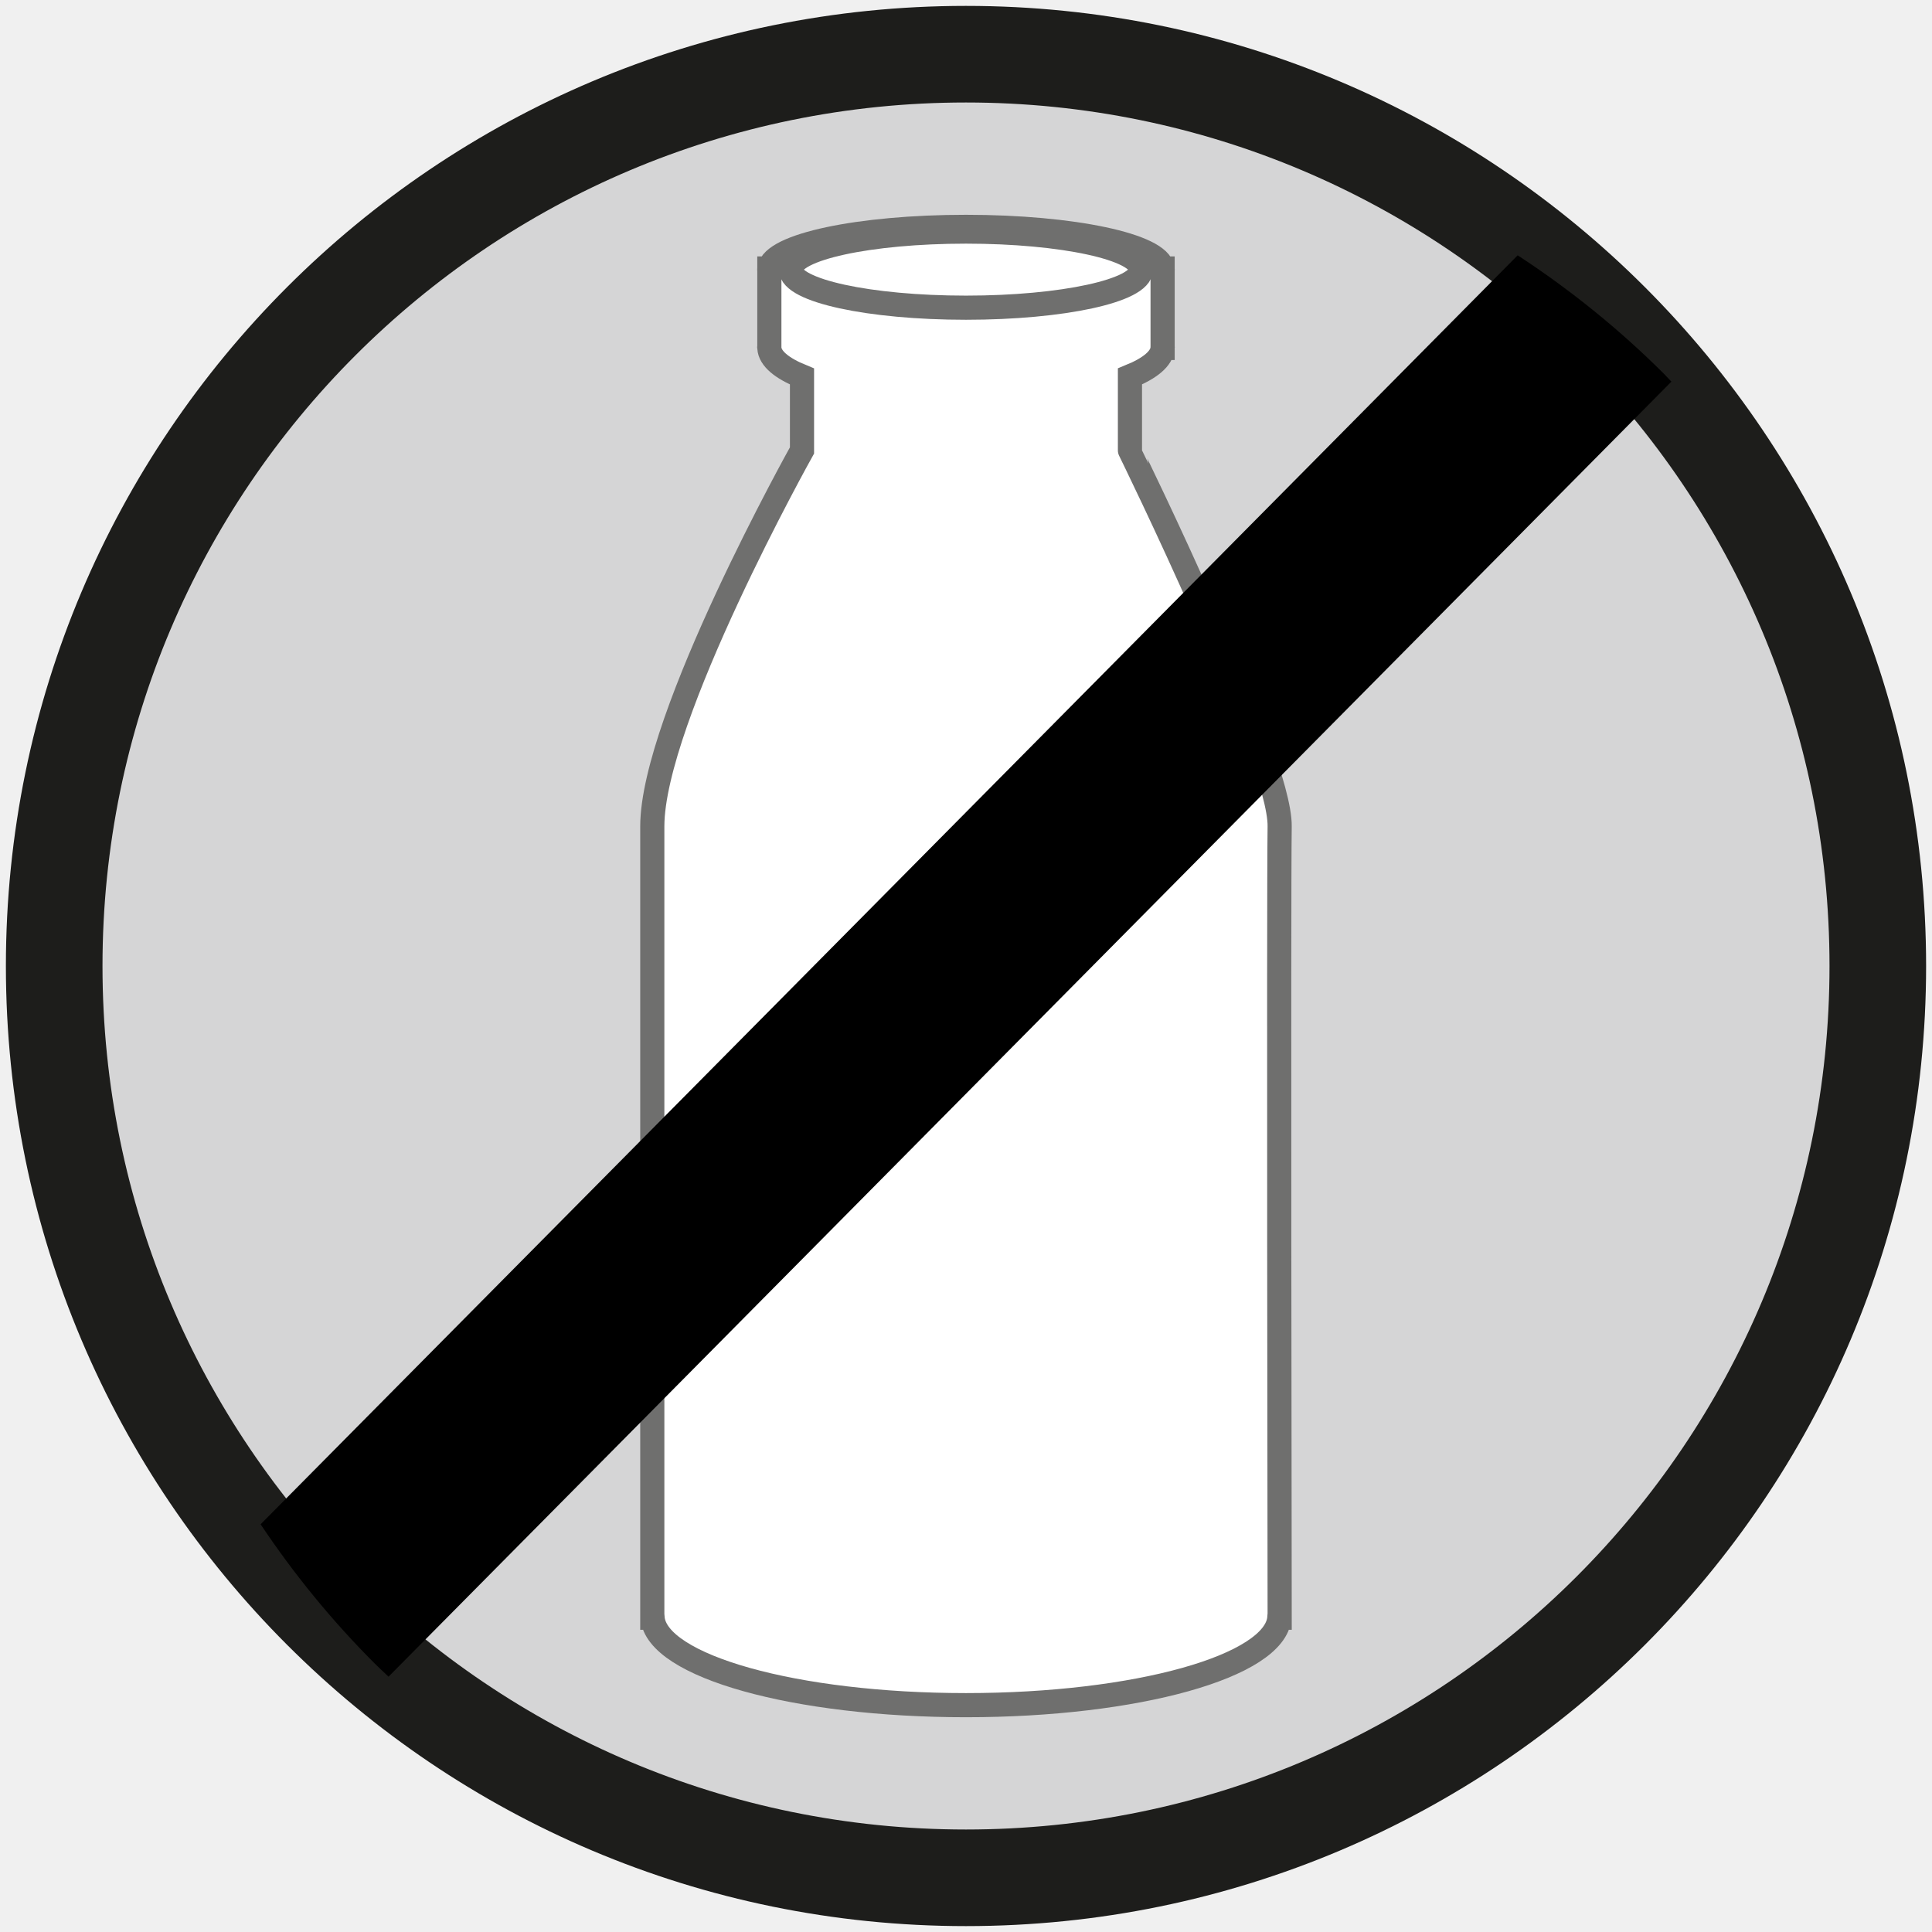
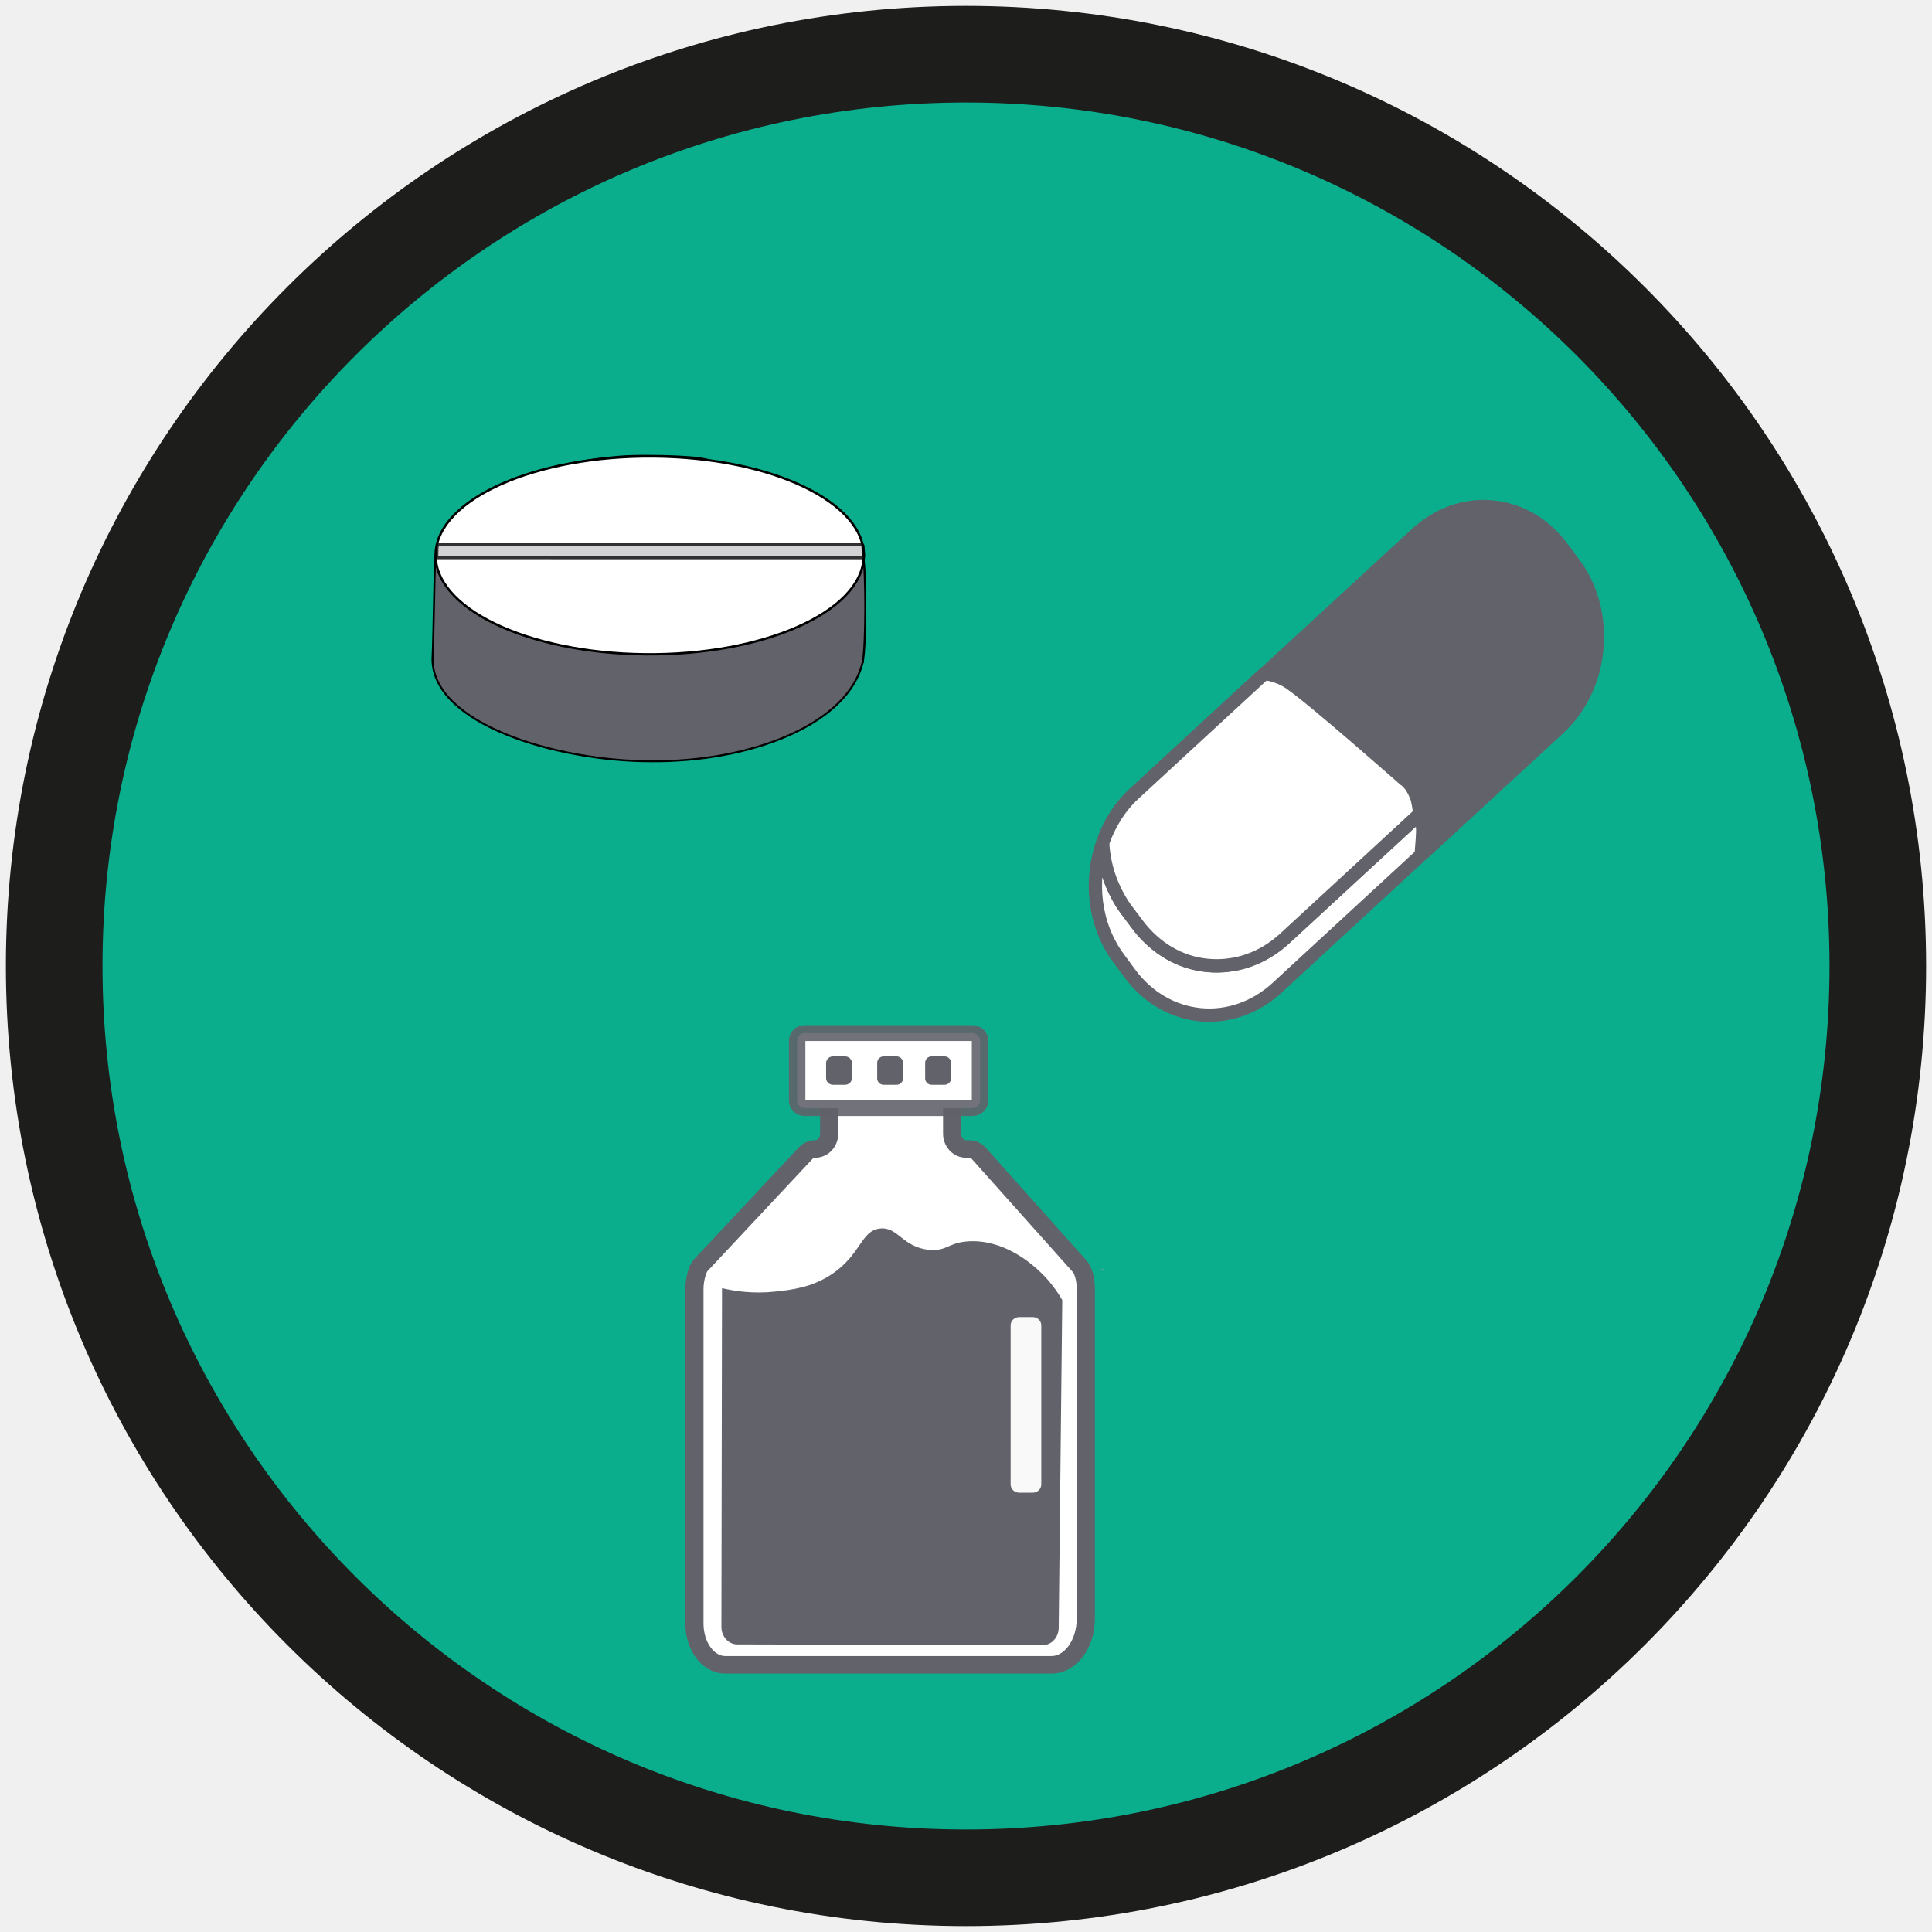
<svg xmlns="http://www.w3.org/2000/svg" version="1.1" id="Ebene_1" x="0px" y="0px" width="80px" height="80px" viewBox="0 0 80 80" enable-background="new 0 0 80 80" xml:space="preserve">
-   <path fill="#D5D5D6" stroke="#1D1D1B" stroke-width="4" stroke-miterlimit="10" d="M66.697,13.303  C59.865,6.47,50.426,2.244,39.998,2.244C19.148,2.244,2.244,19.148,2.244,40c0,10.426,4.227,19.863,11.059,26.695  c6.832,6.834,16.271,11.061,26.695,11.061c20.854,0,37.758-16.904,37.758-37.756C77.756,29.574,73.529,20.135,66.697,13.303z" />
-   <g>
-     <path fill="#FFFFFF" stroke="#6F6F6E" stroke-miterlimit="10" d="M52.988,34.22c-0.045,2.851,0,32.766,0,32.766h-0.012   c-0.168,2.008-5.912,3.621-12.977,3.621c-7.066,0-12.809-1.613-12.979-3.621h-0.01c0,0,0-28.284,0-32.766   c0-4.48,6.199-15.568,6.199-15.568v-3.063c-0.834-0.339-1.326-0.743-1.352-1.18l0,0v-0.003c-0.002-0.011-0.006-0.021-0.006-0.031   s0.004-0.021,0.006-0.031V11.19c-0.002-0.009-0.006-0.017-0.006-0.025c0-0.008,0.004-0.016,0.006-0.024v-0.024h0.006   C31.986,10.16,35.576,9.394,40,9.394c4.422,0,8.014,0.767,8.135,1.723h0.006v0.026c0,0.008,0.006,0.015,0.006,0.022   c0,0.009-0.006,0.016-0.006,0.023v3.157c0,0.01,0.006,0.019,0.006,0.028s-0.006,0.019-0.006,0.028v0.006h-0.002   c-0.023,0.436-0.516,0.841-1.35,1.18v3.063C46.789,18.651,53.033,31.369,52.988,34.22z" />
-     <ellipse fill="#FFFFFF" stroke="#6F6F6E" stroke-miterlimit="10" cx="39.999" cy="11.165" rx="7.247" ry="1.576" />
+   <defs id="defs15" />
+   <path fill="#D5D5D6" stroke="#1D1D1B" stroke-width="4" stroke-miterlimit="10" d="M66.697,13.303  C59.865,6.47,50.426,2.244,39.998,2.244C19.148,2.244,2.244,19.148,2.244,40c0,10.426,4.227,19.863,11.059,26.695  c6.832,6.834,16.271,11.061,26.695,11.061c20.854,0,37.758-16.904,37.758-37.756C77.756,29.574,73.529,20.135,66.697,13.303z" id="path2" style="fill:#00aa88;fill-opacity:0.957" />
+   <path d="m 221.858,49.758 c -1.826,-1.921 -2.977,-3.41 -5.164,-4.84 l -50.074,50.35 c 1.385,2.074 2.722,3.034 4.48,4.791 0.188,0.187 1.245,0.961 1.436,1.145 l 50.206,-50.366 c -0.102,-0.104 -0.782,-0.976 -0.884,-1.08 z" id="path10" style="fill:#ff0202;fill-opacity:0.957" />
+   <path style="fill:#62626a;fill-opacity:1;stroke:#000000;stroke-width:0.082;stroke-opacity:1" d="m 26.865,18.876 c -0.461,-0.002 -0.89,0.009 -1.18,0.032 -4.248,0.349 -7.512,1.942 -7.664,4.328 -0.04,0.629 -0.056,2.755 -0.111,4.058 -0.004,0.032 0.044,-0.934 0,0 0,2.688 5.149,4.227 9.029,4.227 4.13,0.041 8.204,-1.524 8.788,-4.13 -0.002,-0.137 0.023,0.136 0,0 0.139,-0.708 0.134,-3.832 0.012,-4.311 -17.133,-1.905 -3.267,-3.634 -6.827,-4.11 -0.426,-0.057 -1.278,-0.092 -2.046,-0.094 z" id="path4518" />
+   <path style="fill:#ffffff;fill-opacity:1;stroke:#000000;stroke-width:0.097;stroke-opacity:1" id="path6234" d="m 35.766,23.093 a 8.865,4.097 0 0 1 -9.062,4 8.865,4.097 0 0 1 -8.664,-4.184 8.865,4.097 0 0 1 9.045,-4.008 8.865,4.097 0 0 1 8.681,4.176" />
+   <path style="opacity:0.806;fill:#636368;fill-opacity:0.345;stroke:#000000;stroke-width:0.13;stroke-opacity:1" d="m 18.127,22.56 c 0,0 -0.031,0.068 -0.033,0.132 l -0.009,0.313 c -0.002,0.052 -0.001,0.086 0.045,0.086 l 17.578,0.001 c 0.046,3e-6 0.057,0.011 0.05,-0.099 l -0.021,-0.334 c -0.003,-0.042 0.004,-0.1 -0.042,-0.1 z" id="rect6252" />
+   <path d="m 61.39,20.7 c -1.025,0.011 -2.058,0.404 -2.921,1.199 l -6.243,5.751 c 0.104,0.015 0.201,0.014 0.308,0.041 0.284,0.071 0.567,0.188 0.83,0.369 0.527,0.363 1.78,1.414 2.901,2.378 1.121,0.964 2.112,1.835 2.112,1.835 0,0 0.071,0.039 0.174,0.154 0.103,0.114 0.233,0.306 0.349,0.615 0.063,0.168 0.098,0.474 0.144,0.718 0.038,0.205 0.096,0.338 0.113,0.605 0.019,0.307 -0.04,0.79 -0.061,1.189 l 5.628,-5.187 c 1.187,-1.093 1.762,-2.689 1.691,-4.254 -0.047,-1.038 -0.368,-2.061 -1.005,-2.921 L 64.906,22.514 c -0.798,-1.079 -1.912,-1.683 -3.075,-1.794 -0.145,-0.014 -0.294,-0.022 -0.441,-0.021 z" id="path2-8" style="fill:#62626a;fill-opacity:1;fill-rule:evenodd;stroke-width:0.328" />
+   <path d="m 58.849,35.398 c 0.02,-0.379 0.077,-0.837 0.058,-1.128 -0.016,-0.253 -0.07,-0.38 -0.107,-0.574 L 53.2,38.861 c -0.234,0.216 -0.481,0.4 -0.738,0.554 -0.256,0.154 -0.525,0.276 -0.796,0.37 -0.271,0.093 -0.548,0.152 -0.825,0.185 -0.277,0.033 -0.559,0.036 -0.835,0.01 -0.276,-0.026 -0.549,-0.08 -0.815,-0.165 -0.266,-0.085 -0.518,-0.198 -0.767,-0.34 -0.248,-0.143 -0.486,-0.316 -0.709,-0.516 -0.223,-0.2 -0.432,-0.425 -0.621,-0.681 L 46.619,37.645 c -0.189,-0.256 -0.342,-0.535 -0.476,-0.817 -0.133,-0.282 -0.242,-0.576 -0.32,-0.875 -0.078,-0.3 -0.131,-0.606 -0.155,-0.914 -0.004,-0.055 0.003,-0.11 0,-0.165 -0.56,1.58 -0.374,3.418 0.65,4.805 l 0.466,0.632 c 1.511,2.047 4.236,2.309 6.105,0.584 l 5.96,-5.496 z" id="path4" style="fill:#ffffff;fill-rule:evenodd;stroke:#62626a;stroke-width:0.551;stroke-linecap:round;stroke-linejoin:round;stroke-opacity:1" />
+   <path d="m 58.799,33.696 c -0.043,-0.231 -0.077,-0.522 -0.136,-0.681 -0.109,-0.293 -0.232,-0.475 -0.33,-0.584 -0.098,-0.109 -0.165,-0.146 -0.165,-0.146 0,0 -0.938,-0.826 -1.999,-1.741 -1.061,-0.915 -2.247,-1.913 -2.747,-2.257 -0.25,-0.172 -0.517,-0.283 -0.786,-0.35 -0.101,-0.025 -0.193,-0.024 -0.291,-0.039 l -5.387,4.97 c -0.603,0.556 -1.024,1.252 -1.291,2.004 0.003,0.055 -0.004,0.11 0,0.165 0.024,0.308 0.077,0.615 0.155,0.914 0.078,0.3 0.187,0.593 0.32,0.875 0.133,0.282 0.287,0.561 0.476,0.817 l 0.476,0.632 c 0.189,0.256 0.398,0.481 0.621,0.681 0.223,0.2 0.46,0.373 0.709,0.515 0.248,0.143 0.501,0.256 0.767,0.34 0.266,0.085 0.54,0.139 0.815,0.165 0.276,0.026 0.557,0.023 0.835,-0.01 0.277,-0.033 0.554,-0.092 0.825,-0.185 0.271,-0.093 0.54,-0.216 0.796,-0.37 0.256,-0.154 0.504,-0.339 0.738,-0.554 l 5.6,-5.165 z" id="path6" style="fill:#ffffff;fill-opacity:1;fill-rule:evenodd;stroke:#62626a;stroke-width:0.551;stroke-linecap:round;stroke-linejoin:round;stroke-opacity:1" />
+   <path d="M 45.745,52.611 H 45.588 v -0.047 h 0.157 z" style="fill:#afaaaa;fill-opacity:1;fill-rule:nonzero;stroke:none;stroke-width:0.035" id="path12" />
+   <g id="g22" transform="matrix(0.03585345,0,0,-0.03460034,44.71,52.43808)">
+     <path d="m 0,0 -116.372,134.988 c -3.032,3.518 -7.179,5.5 -11.507,5.5 h -3.36 c -8.907,0 -16.129,8.227 -16.129,18.376 v 43.47 c 0,10.149 -7.221,18.377 -16.129,18.377 h -109.757 c -8.908,0 -16.129,-8.228 -16.129,-18.377 v -43.47 c 0,-10.149 -7.221,-18.376 -16.129,-18.376 -4.198,0 -8.23,-1.865 -11.24,-5.198 L -437.242,1.888 c -1.447,-1.603 -2.644,-3.486 -3.454,-5.592 -2.834,-7.372 -4.327,-15.622 -4.327,-24.025 v -399.694 c 0,-27.282 15.873,-49.398 35.454,-49.398 h 376.967 c 21.861,0 39.581,24.69 39.581,55.148 v 395.728 c 0,7.352 -1.353,14.561 -3.912,20.948 C 2.321,-3.135 1.259,-1.46 0,0" style="fill:#ffffff;fill-opacity:1;fill-rule:nonzero;stroke:none" id="path24" />
  </g>
-   <path d="M68.908,15.486c-1.842-1.84-3.877-3.484-6.064-4.914L10.791,63.117c1.385,2.074,2.965,4.006,4.723,5.763  c0.188,0.187,0.383,0.364,0.574,0.548l53.121-53.625C69.107,15.699,69.01,15.59,68.908,15.486z" />
+   <g id="g26" transform="matrix(0.03585345,0,0,-0.03460034,44.71,52.43808)" style="stroke:#62626a;stroke-opacity:1">
+     <path d="m 0,0 -116.372,134.988 c -3.032,3.518 -7.179,5.5 -11.507,5.5 h -3.36 c -8.907,0 -16.129,8.227 -16.129,18.376 v 43.47 c 0,10.149 -7.221,18.377 -16.129,18.377 h -109.757 c -8.908,0 -16.129,-8.228 -16.129,-18.377 v -43.47 c 0,-10.149 -7.221,-18.376 -16.129,-18.376 -4.198,0 -8.23,-1.865 -11.24,-5.198 L -437.242,1.888 c -1.447,-1.603 -2.644,-3.486 -3.454,-5.592 -2.834,-7.372 -4.327,-15.622 -4.327,-24.025 v -399.694 c 0,-27.282 15.873,-49.398 35.454,-49.398 h 376.967 c 21.861,0 39.581,24.69 39.581,55.148 v 395.728 c 0,7.352 -1.353,14.561 -3.912,20.948 C 2.321,-3.135 1.259,-1.46 0,0 Z" style="fill:none;stroke:#62626a;stroke-width:21;stroke-linecap:butt;stroke-linejoin:miter;stroke-miterlimit:10;stroke-dasharray:none;stroke-opacity:1" id="path28" />
+   </g>
+   <g id="g30" transform="matrix(0.03585345,0,0,-0.03460034,40.264,45.88348)">
+     <path d="m 0,0 h -193.515 c -4.893,0 -8.859,3.966 -8.859,8.859 v 72.023 c 0,4.892 3.966,8.859 8.859,8.859 L 0,89.741 c 4.893,0 8.859,-3.967 8.859,-8.859 V 8.859 C 8.859,3.966 4.893,0 0,0" style="fill:#ffffff;fill-opacity:1;fill-rule:nonzero;stroke:none" id="path32" />
+   </g>
+   <g id="g34" transform="matrix(0.03585345,0,0,-0.03460034,40.264,45.88348)">
+     <path d="m 0,0 h -193.515 c -4.893,0 -8.859,3.966 -8.859,8.859 v 72.023 c 0,4.892 3.966,8.859 8.859,8.859 L 0,89.741 c 4.893,0 8.859,-3.967 8.859,-8.859 V 8.859 C 8.859,3.966 4.893,0 0,0 Z" style="fill:none;stroke:#62626a;stroke-width:19;stroke-linecap:butt;stroke-linejoin:miter;stroke-miterlimit:10;stroke-dasharray:none;stroke-opacity:0.894" id="path36" />
+   </g>
+   <g id="g38" transform="matrix(0.03585345,0,0,-0.03460034,34.98987,44.91903)" style="fill:#62626a;fill-opacity:1">
+     <path d="m 0,0 h -13.877 c -4.407,0 -7.979,3.572 -7.979,7.979 v 18.035 c 0,4.406 3.572,7.979 7.979,7.979 H 0 c 4.406,0 7.979,-3.573 7.979,-7.979 V 7.979 C 7.979,3.572 4.406,0 0,0" style="fill:#62626a;fill-opacity:1;fill-rule:nonzero;stroke:none" id="path40" />
+   </g>
+   <g id="g42" transform="matrix(0.03585345,0,0,-0.03460034,37.12356,44.91903)" style="fill:#62626a;fill-opacity:1">
+     <path d="m 0,0 h -14.853 c -4.137,0 -7.491,3.354 -7.491,7.491 v 19.01 c 0,4.138 3.354,7.492 7.491,7.492 H 0 c 4.138,0 7.491,-3.354 7.491,-7.492 V 7.491 C 7.491,3.354 4.138,0 0,0" style="fill:#62626a;fill-opacity:1;fill-rule:nonzero;stroke:none" id="path44" />
+   </g>
+   <g id="g46" transform="matrix(0.03585345,0,0,-0.03460034,39.10996,44.91903)" style="fill:#62626a;fill-opacity:1">
+     <path d="m 0,0 h -14.871 c -4.132,0 -7.483,3.35 -7.483,7.482 V 26.51 c 0,4.133 3.351,7.483 7.483,7.483 H 0 c 4.132,0 7.482,-3.35 7.482,-7.483 V 7.482 C 7.482,3.35 4.132,0 0,0" style="fill:#62626a;fill-opacity:1;fill-rule:nonzero;stroke:none" id="path48" />
+   </g>
+   <path d="m 43.176,68.123 c -4.216,-0.011 -8.432,-0.021 -12.648,-0.032 -0.363,-8.93e-4 -0.657,-0.325 -0.656,-0.725 0.009,-4.675 0.017,-9.351 0.025,-14.026 0.511,0.122 1.284,0.243 2.214,0.141 0.661,-0.072 1.484,-0.162 2.311,-0.706 1.241,-0.817 1.22,-1.823 2.022,-1.905 0.744,-0.076 0.928,0.774 2.022,0.882 0.749,0.074 0.795,-0.31 1.669,-0.353 1.44,-0.07 2.545,0.916 2.824,1.164 0.516,0.46 0.841,0.949 1.027,1.27 -0.049,4.524 -0.098,9.048 -0.147,13.571 -0.004,0.398 -0.3,0.719 -0.662,0.718" style="fill:#62626a;fill-opacity:1;fill-rule:nonzero;stroke:none;stroke-width:0.035" id="path52" />
+   <g id="g54" transform="matrix(0.03585345,0,0,-0.03460034,42.7638,61.80872)">
+     <path d="m 0,0 h -15.684 c -5.437,0 -9.844,4.408 -9.844,9.846 v 190.44 c 0,5.438 4.407,9.846 9.844,9.846 H 0 c 5.437,0 9.846,-4.408 9.846,-9.846 V 9.846 C 9.846,4.408 5.437,0 0,0" style="fill:#f9f9f9;fill-opacity:1;fill-rule:nonzero;stroke:none" id="path56" />
+   </g>
</svg>
